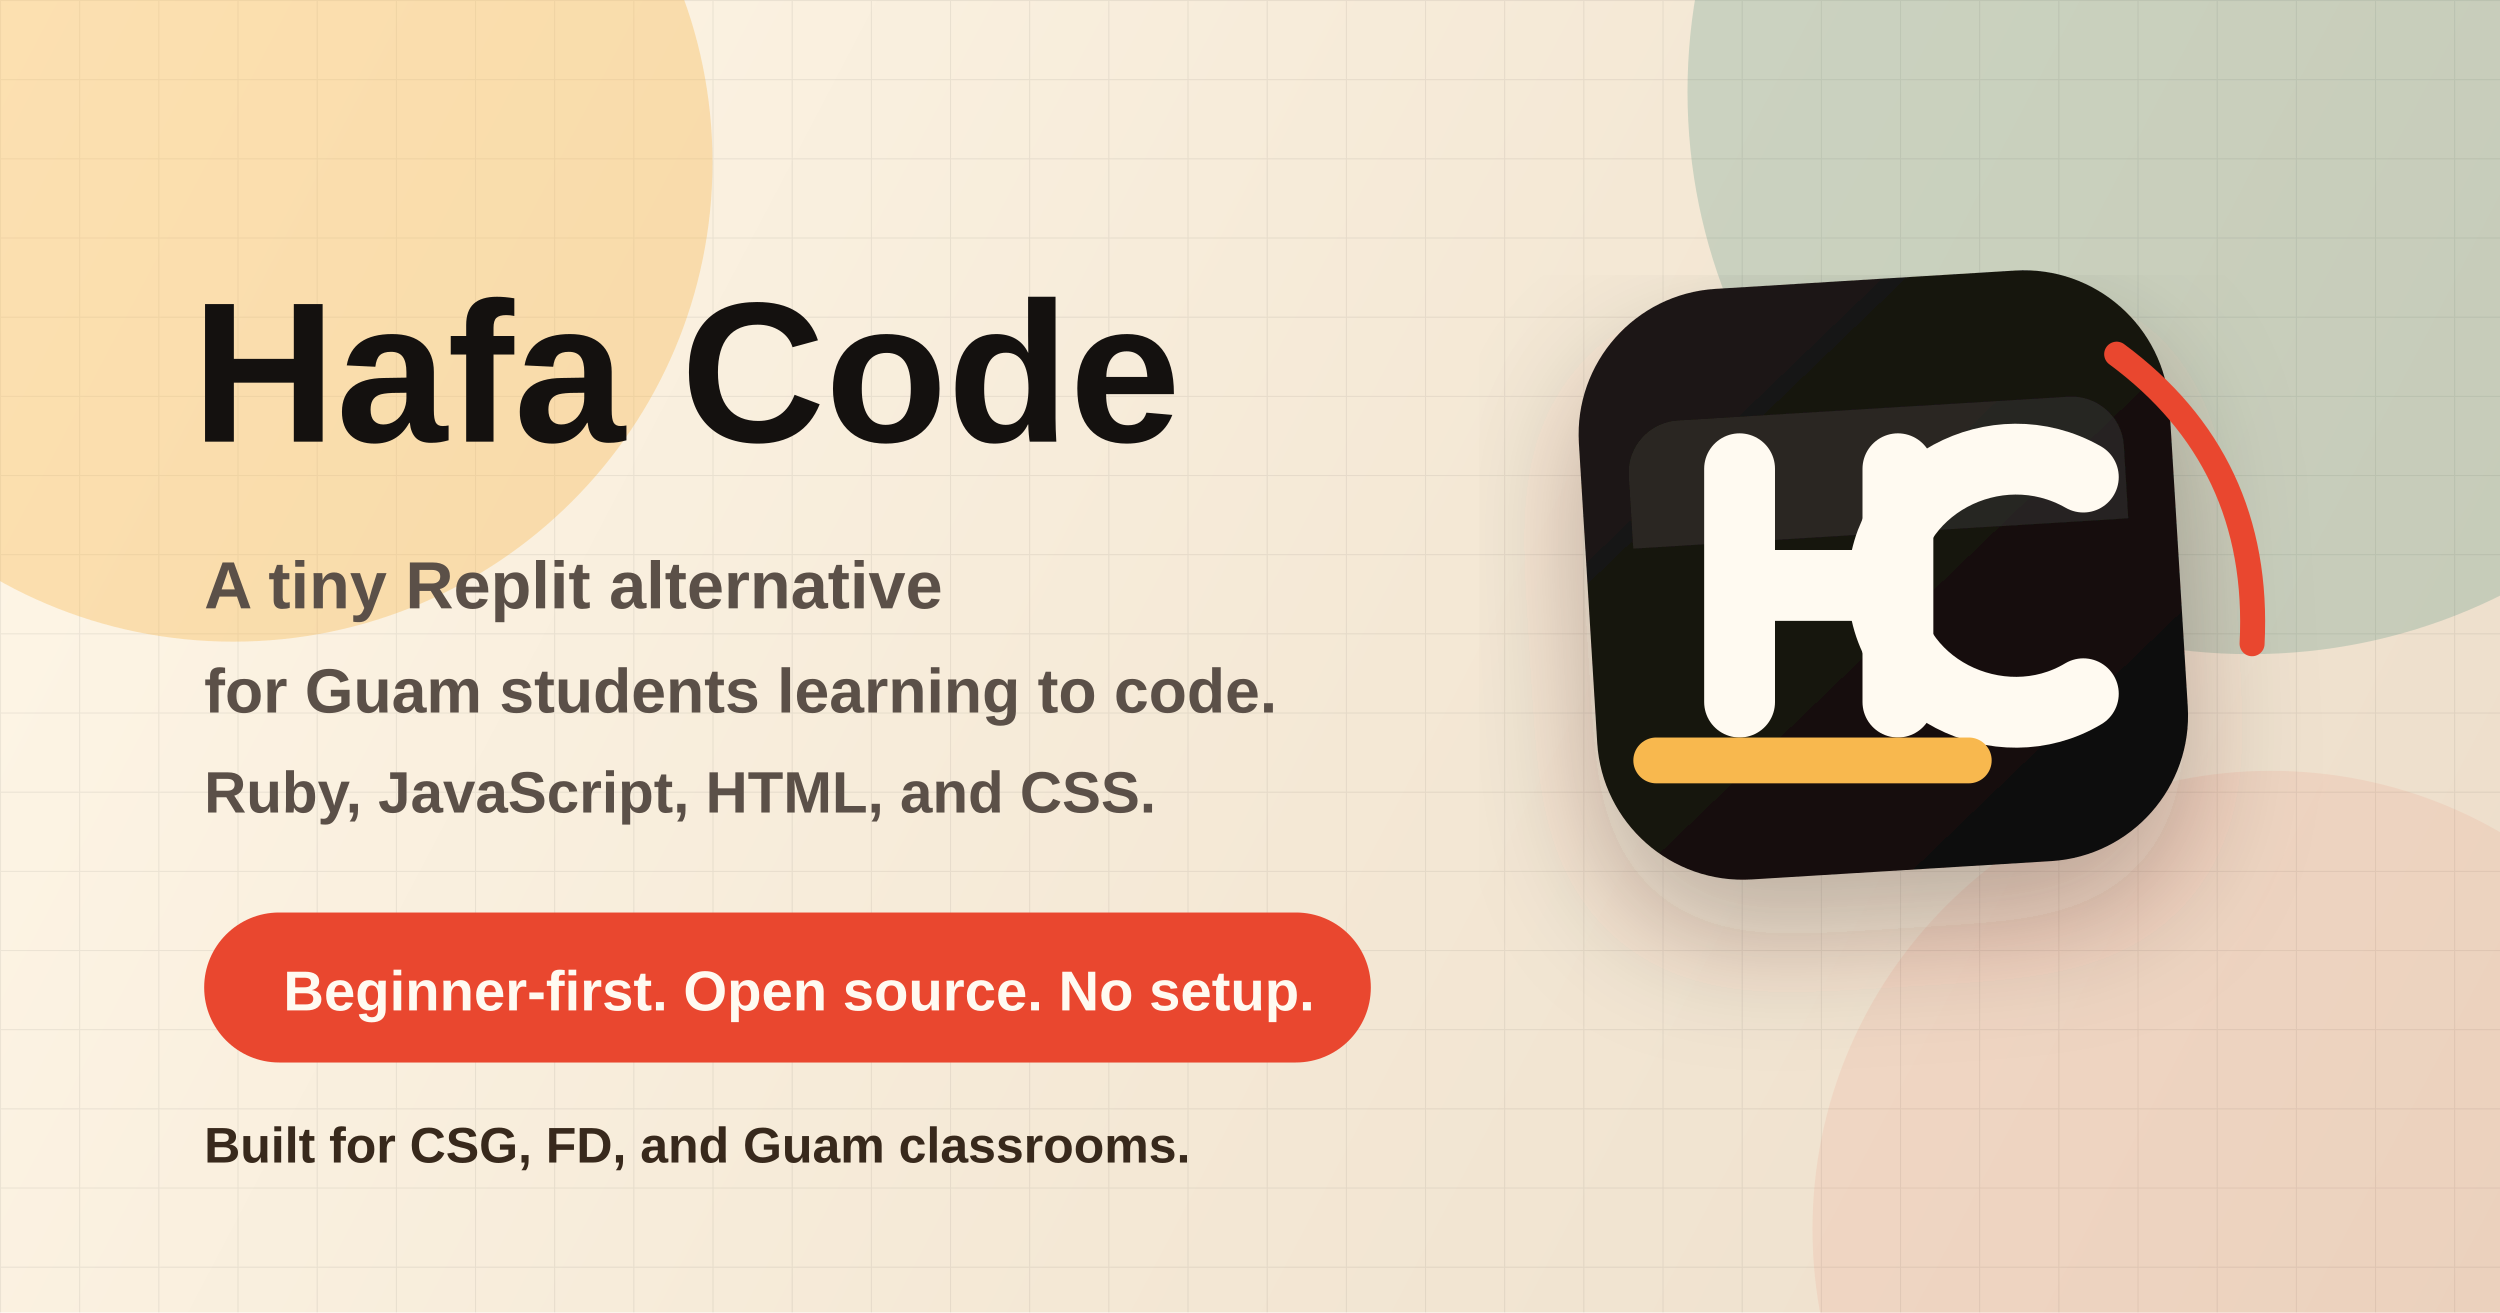
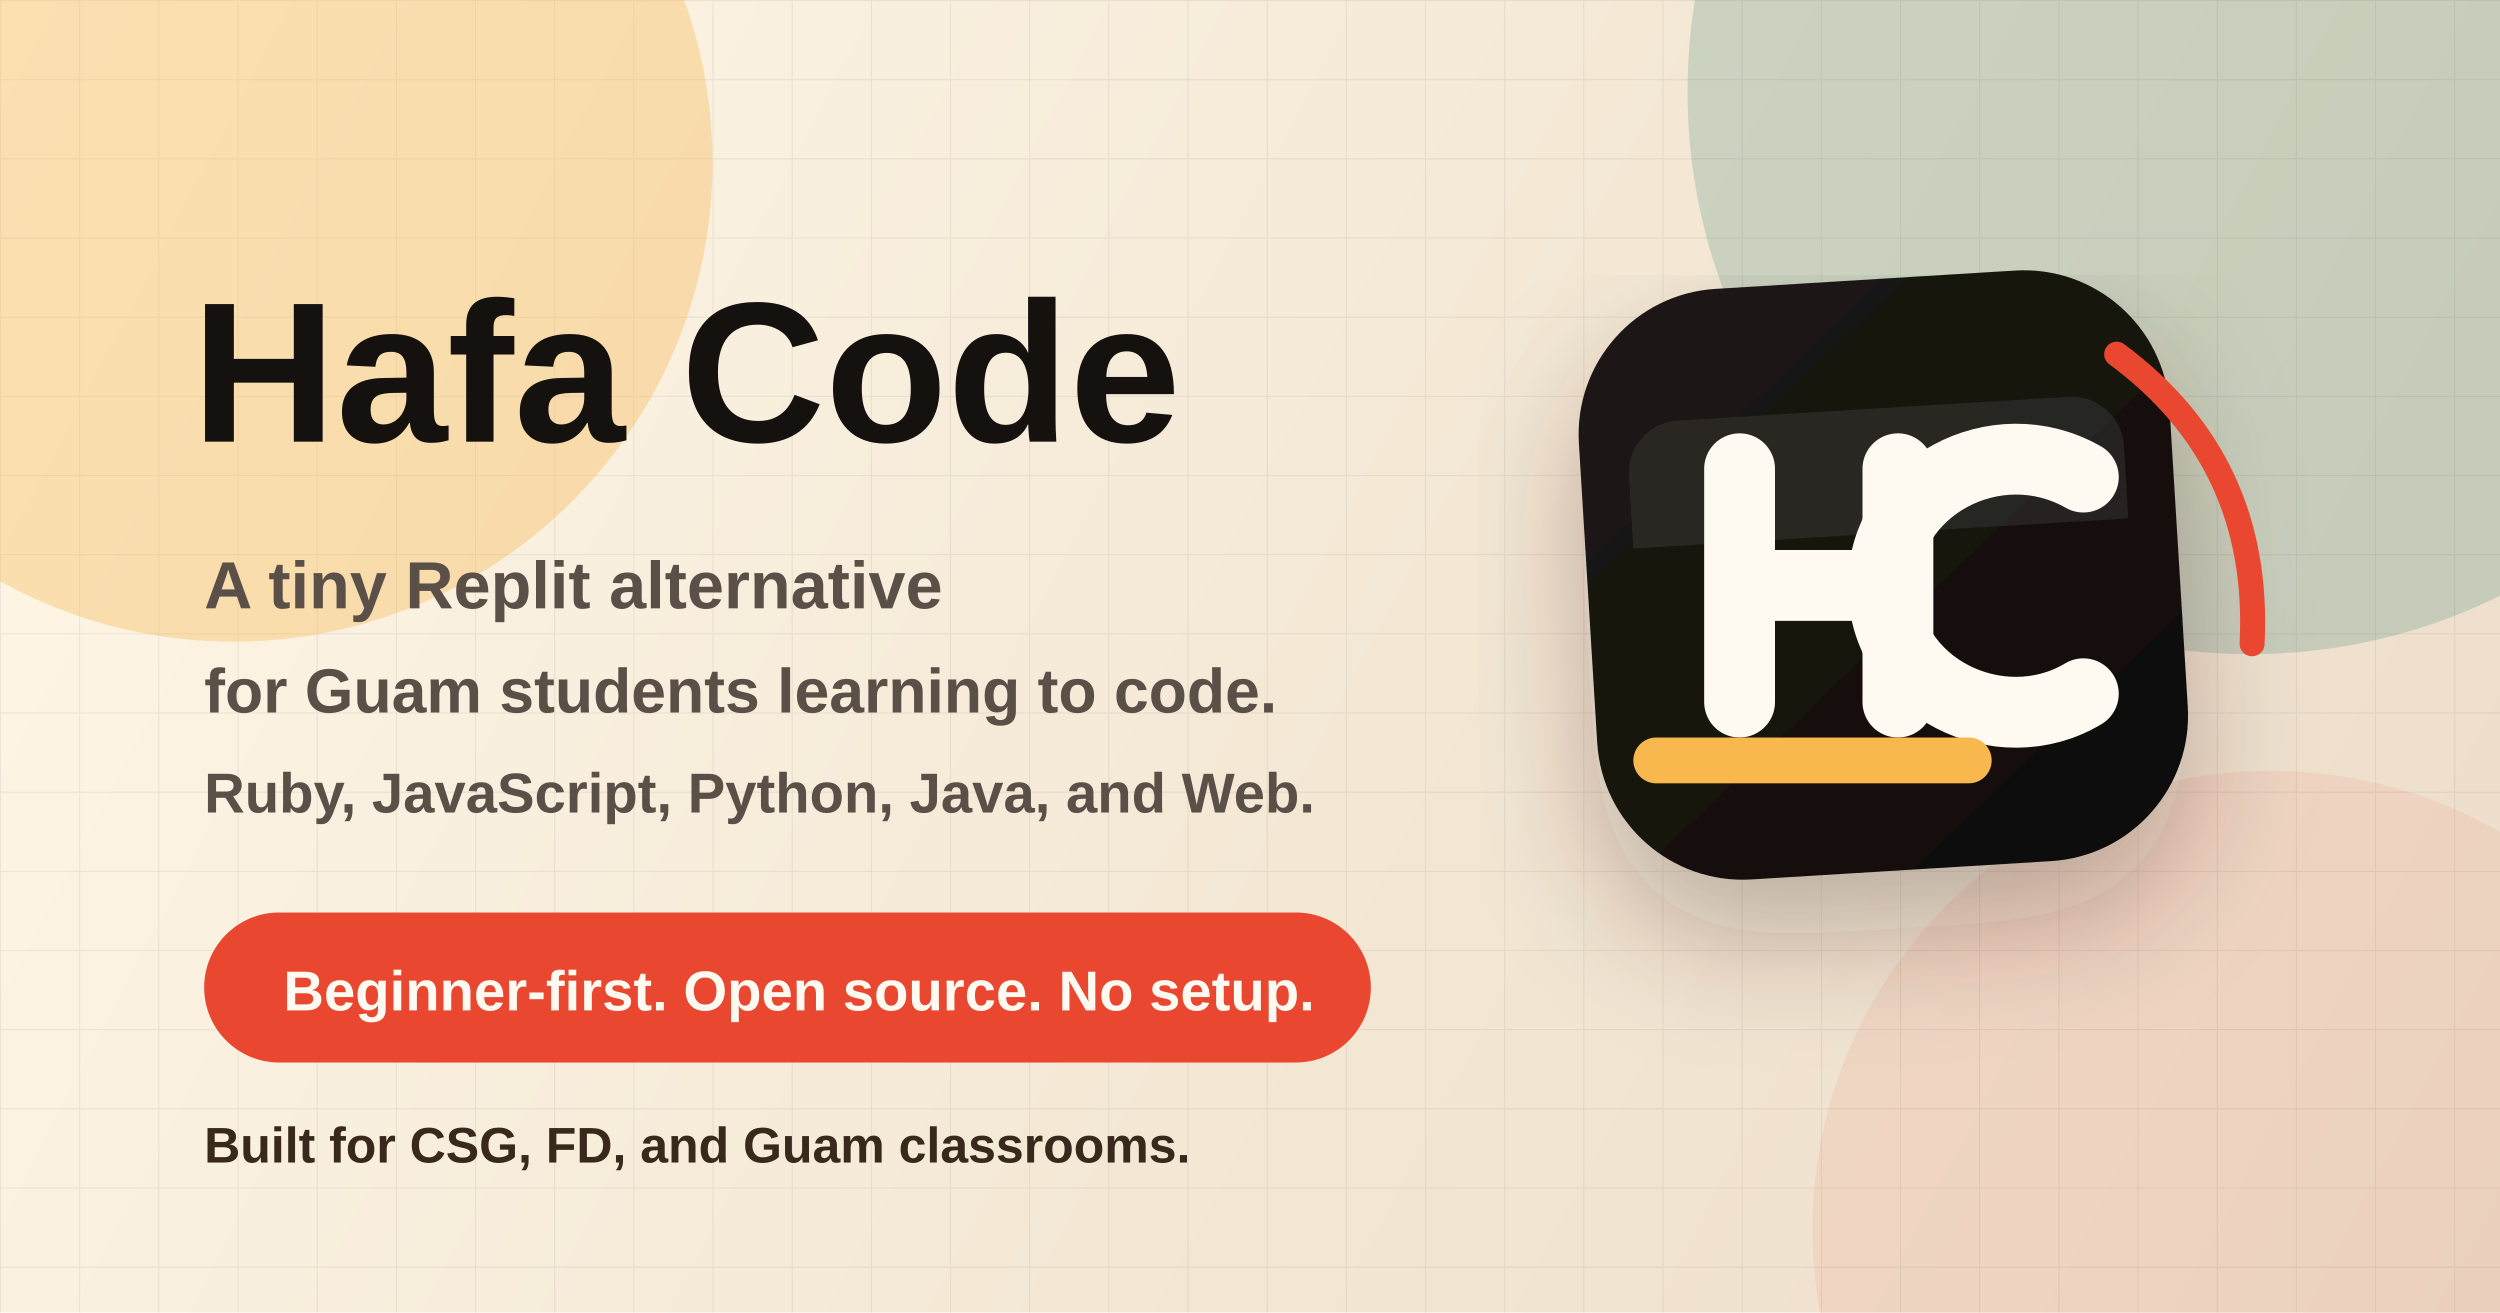
<svg xmlns="http://www.w3.org/2000/svg" width="1200" height="630" viewBox="0 0 1200 630" role="img" aria-labelledby="title desc">
  <defs>
    <linearGradient id="bg" x1="0" y1="0" x2="1200" y2="630" gradientUnits="userSpaceOnUse">
      <stop stop-color="#fff7e8" />
      <stop offset="0.55" stop-color="#f4e8d5" />
      <stop offset="1" stop-color="#ecddca" />
    </linearGradient>
    <linearGradient id="panel" x1="792" y1="148" x2="1018" y2="414" gradientUnits="userSpaceOnUse">
      <stop stop-color="#1c1713" />
      <stop offset="1" stop-color="#0f0d0c" />
    </linearGradient>
    <pattern id="grid" width="38" height="38" patternUnits="userSpaceOnUse">
      <path d="M38 0H0v38" fill="none" stroke="#14110f" stroke-opacity="0.07" />
    </pattern>
    <filter id="shadow" x="710" y="104" width="410" height="420" color-interpolation-filters="sRGB" filterUnits="userSpaceOnUse">
      <feDropShadow dx="0" dy="28" stdDeviation="30" flood-color="#38291c" flood-opacity="0.28" />
    </filter>
  </defs>
  <rect width="1200" height="630" fill="url(#bg)" />
  <rect width="1200" height="630" fill="url(#grid)" />
  <circle cx="112" cy="78" r="230" fill="#f8b84e" fill-opacity="0.36" />
  <circle cx="1080" cy="44" r="270" fill="#136f63" fill-opacity="0.18" />
  <circle cx="1090" cy="590" r="220" fill="#e9472f" fill-opacity="0.08" />
  <text x="92" y="212" font-family="Arial, Helvetica, sans-serif" font-size="96" font-weight="900" fill="#14110f">Hafa Code</text>
  <text x="98" y="292" font-family="Arial, Helvetica, sans-serif" font-size="32" font-weight="700" fill="#5b5048">A tiny Replit alternative</text>
  <text x="98" y="342" font-family="Arial, Helvetica, sans-serif" font-size="30" font-weight="700" fill="#5b5048">for Guam students learning to code.</text>
-   <text x="98" y="390" font-family="Arial, Helvetica, sans-serif" font-size="28" font-weight="700" fill="#5b5048">Ruby, JavaScript, HTML, and CSS.</text>
+   <text x="98" y="390" font-family="Arial, Helvetica, sans-serif" font-size="27" font-weight="700" fill="#5b5048">Ruby, JavaScript, Python, Java, and Web.</text>
  <rect x="98" y="438" width="560" height="72" rx="36" fill="#e9472f" />
  <text x="136" y="485" font-family="Arial, Helvetica, sans-serif" font-size="27" font-weight="800" fill="#fffaf1">Beginner-first. Open source. No setup.</text>
  <text x="98" y="558" font-family="Arial, Helvetica, sans-serif" font-size="24" font-weight="800" fill="#38291c">Built for CSG, FD, and Guam classrooms.</text>
  <g filter="url(#shadow)">
    <rect x="762" y="134" width="284" height="284" rx="70" fill="url(#panel)" transform="rotate(-3.5 904 276)" />
    <path d="M810 196h188c13.8 0 25 11.2 25 25v35H785v-35c0-13.8 11.2-25 25-25z" fill="#fffaf1" fill-opacity="0.08" transform="rotate(-3.5 904 276)" />
  </g>
  <path d="M835 225v112M835 281h76M911 225v112" fill="none" stroke="#fffaf1" stroke-width="34" stroke-linecap="round" stroke-linejoin="round" />
  <path d="M1000 229c-42-24-96 5-96 52 0 49 56 76 96 52" fill="none" stroke="#fffaf1" stroke-width="34" stroke-linecap="round" />
  <path d="M795 365h150" stroke="#f8b84e" stroke-width="22" stroke-linecap="round" />
  <path d="M1016 170c46 34 68 80 65 139" fill="none" stroke="#e9472f" stroke-width="12" stroke-linecap="round" />
</svg>
